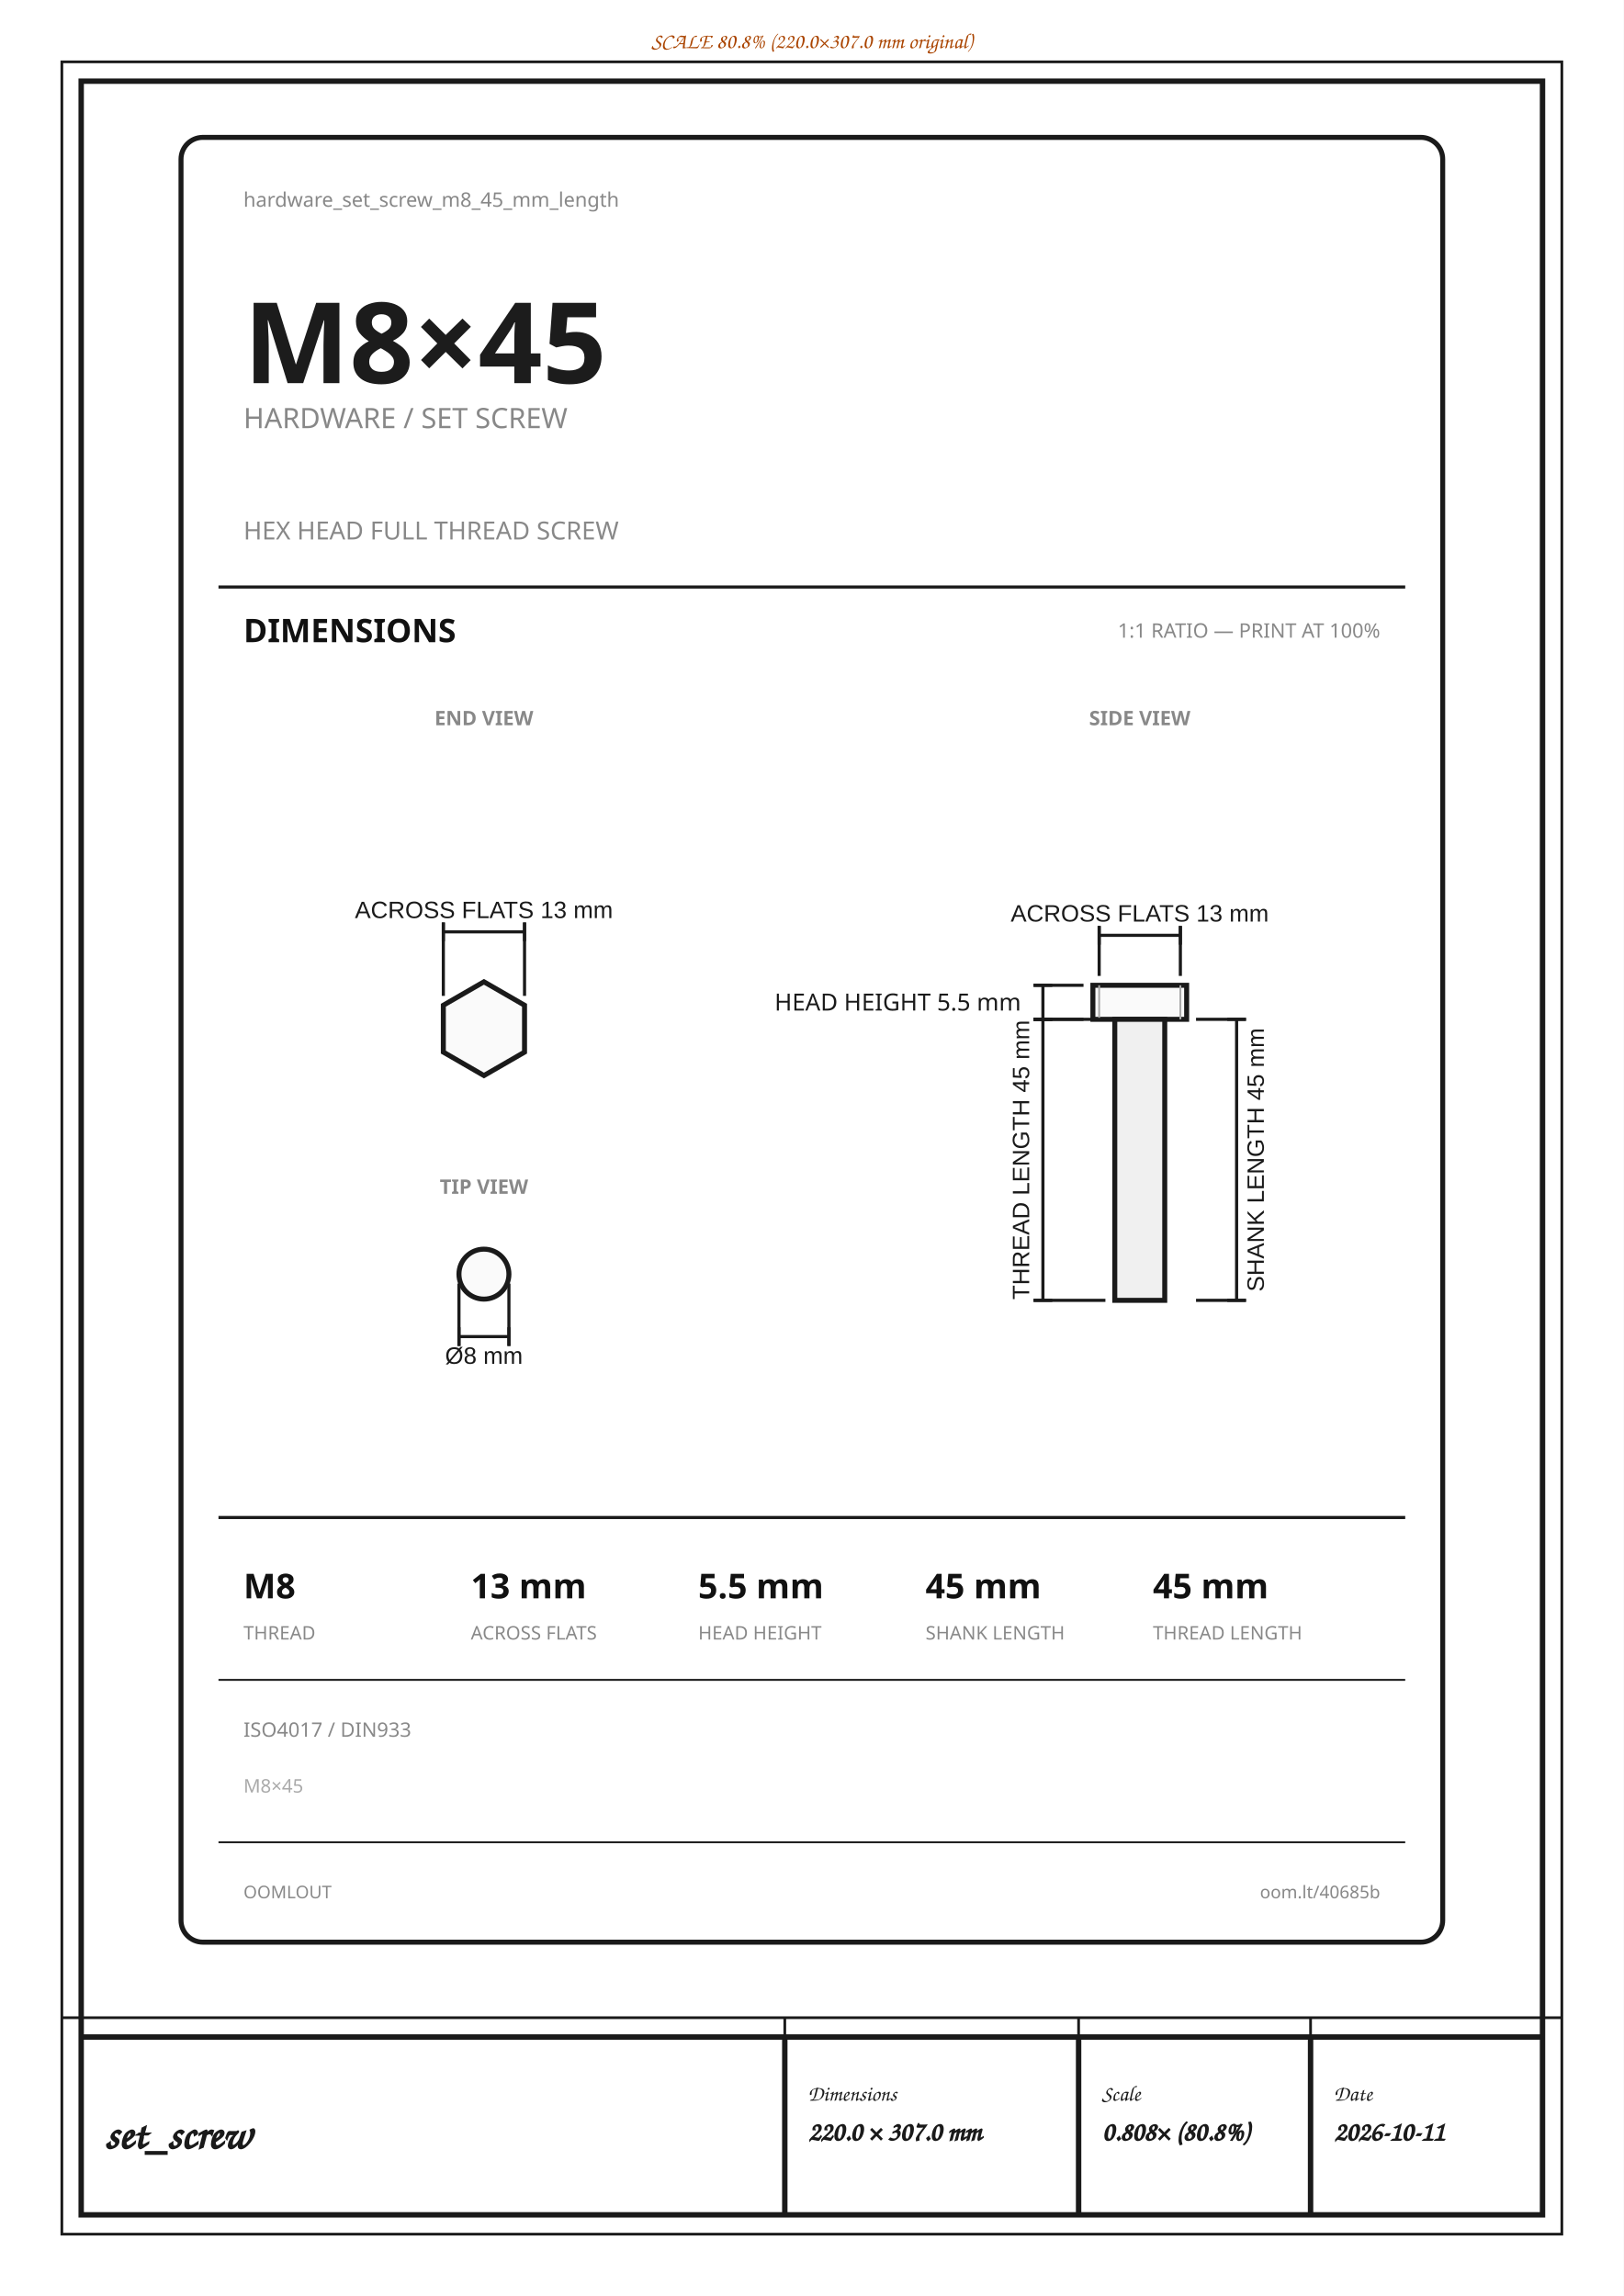
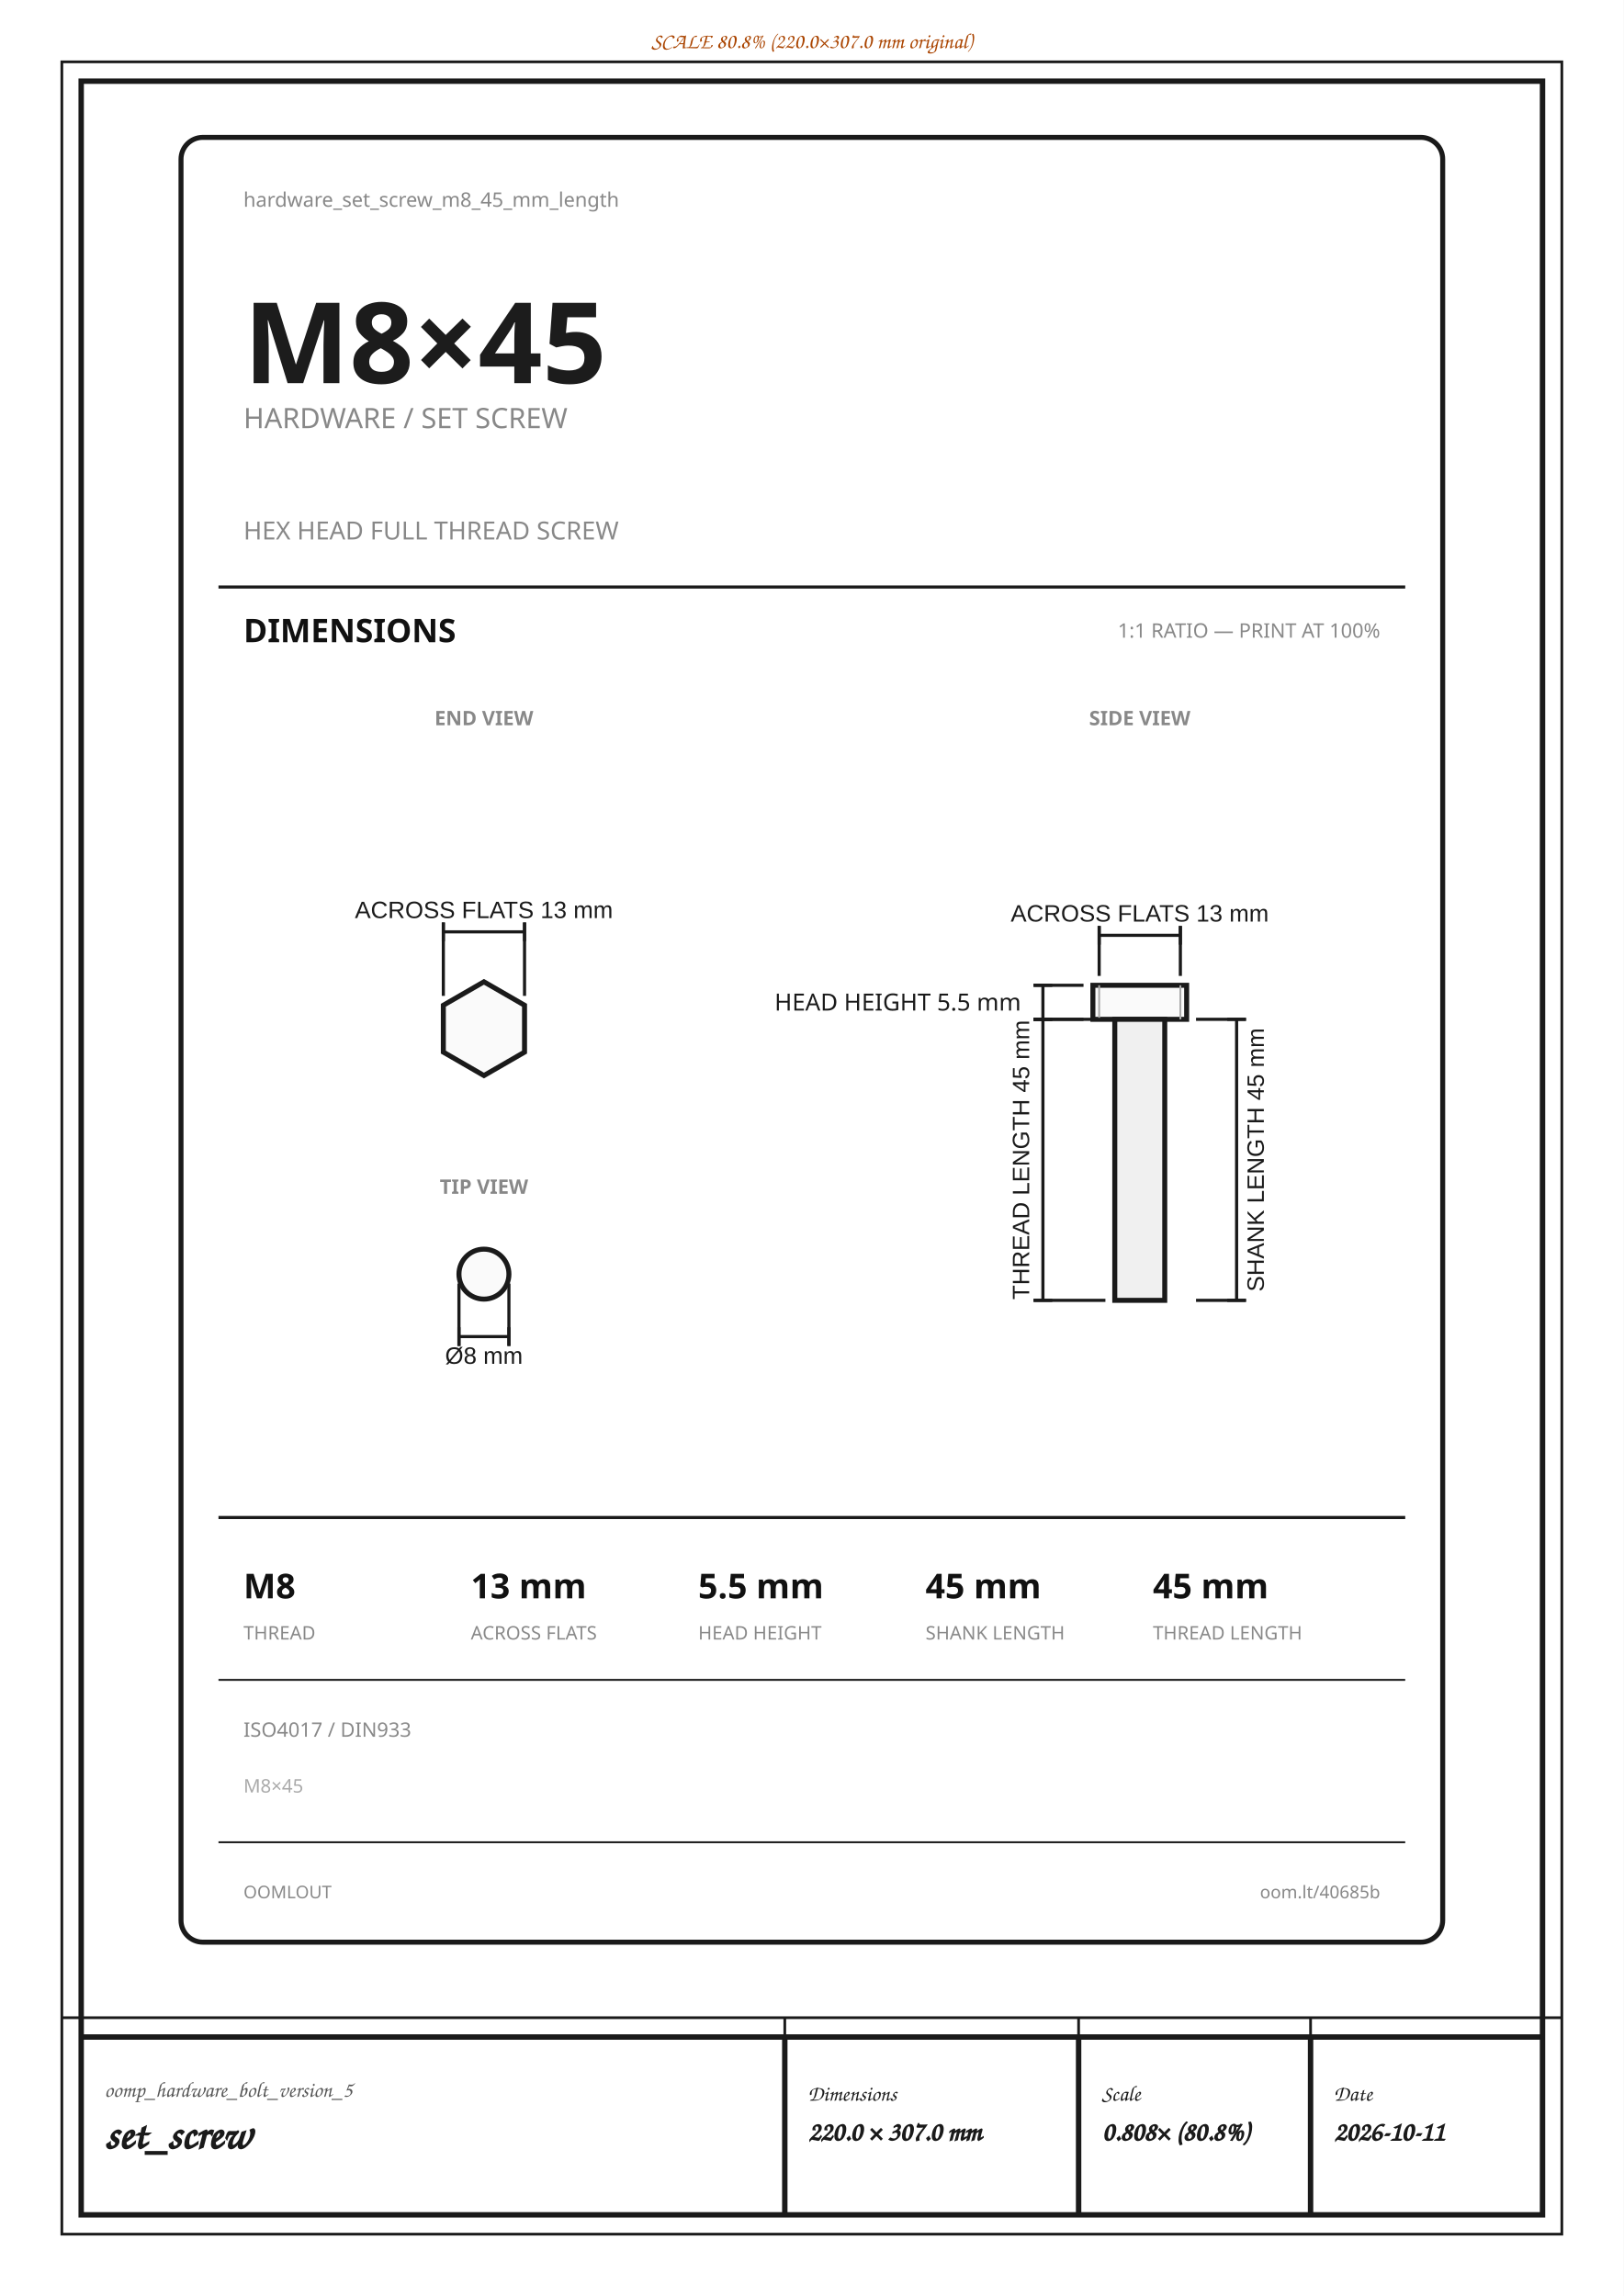
<svg xmlns="http://www.w3.org/2000/svg" width="210mm" height="297mm" viewBox="0 0 210 297">
  <rect x="0" y="0" width="210" height="297" fill="white" stroke="none" />
  <rect x="8" y="8" width="194" height="281" fill="none" stroke="#1A1A1A" stroke-width="0.35" />
  <rect x="10.5" y="10.5" width="189" height="276" fill="none" stroke="#1A1A1A" stroke-width="0.7" />
  <line x1="8" y1="261" x2="202" y2="261" stroke="#1A1A1A" stroke-width="0.35" />
  <line x1="10.5" y1="263.5" x2="199.5" y2="263.5" stroke="#1A1A1A" stroke-width="0.7" />
  <line x1="101.5" y1="261" x2="101.5" y2="286.5" stroke="#1A1A1A" stroke-width="0.35" />
  <line x1="101.5" y1="263.5" x2="101.5" y2="286.5" stroke="#1A1A1A" stroke-width="0.7" />
  <line x1="139.5" y1="261" x2="139.5" y2="286.5" stroke="#1A1A1A" stroke-width="0.35" />
  <line x1="139.5" y1="263.5" x2="139.5" y2="286.5" stroke="#1A1A1A" stroke-width="0.7" />
  <line x1="169.5" y1="261" x2="169.5" y2="286.5" stroke="#1A1A1A" stroke-width="0.35" />
  <line x1="169.5" y1="263.5" x2="169.5" y2="286.5" stroke="#1A1A1A" stroke-width="0.7" />
+   <text x="13.5" y="270.5" font-family="Swis721 Blk BT, comic sans ms" font-size="2.8" font-weight="normal" text-anchor="start" dominant-baseline="middle" fill="#555555" textLength="85" lengthAdjust="spacingAndGlyphs">oomp_hardware_bolt_version_5</text>
  <text x="13.5" y="276.5" font-family="Swis721 Blk BT, comic sans ms" font-size="5.5" font-weight="bold" text-anchor="start" dominant-baseline="middle" fill="#1A1A1A" textLength="85" lengthAdjust="spacingAndGlyphs">set_screw</text>
  <text x="104.5" y="271" font-family="Swis721 Blk BT, comic sans ms" font-size="2.8" font-weight="normal" text-anchor="start" dominant-baseline="middle" fill="#1A1A1A">Dimensions</text>
  <text x="104.5" y="276" font-family="Swis721 Blk BT, comic sans ms" font-size="3.5" font-weight="bold" text-anchor="start" dominant-baseline="middle" fill="#1A1A1A">220.0 × 307.0 mm</text>
  <text x="142.5" y="271" font-family="Swis721 Blk BT, comic sans ms" font-size="2.8" font-weight="normal" text-anchor="start" dominant-baseline="middle" fill="#1A1A1A">Scale</text>
  <text x="142.5" y="276" font-family="Swis721 Blk BT, comic sans ms" font-size="3.5" font-weight="bold" text-anchor="start" dominant-baseline="middle" fill="#1A1A1A">0.808× (80.8%)</text>
  <text x="172.5" y="271" font-family="Swis721 Blk BT, comic sans ms" font-size="2.8" font-weight="normal" text-anchor="start" dominant-baseline="middle" fill="#1A1A1A">Date</text>
  <text x="172.5" y="276" font-family="Swis721 Blk BT, comic sans ms" font-size="3.5" font-weight="bold" text-anchor="start" dominant-baseline="middle" fill="#1A1A1A">2026-10-11</text>
  <text x="105" y="5.5" font-family="Swis721 Blk BT, comic sans ms" font-size="2.8" font-weight="normal" text-anchor="middle" dominant-baseline="middle" fill="#AA4400">SCALE 80.8%  (220.0×307.0 mm original)</text>
  <g transform="translate(16.1401,10.5) scale(0.807818)">
    <rect x="5" y="5" width="210" height="297" fill="#ffffff" stroke="none" />
    <rect x="9" y="9" width="202" height="289" rx="3.5" ry="3.5" fill="none" stroke="#1A1A1A" stroke-width="0.8" />
    <text x="19" y="19" font-family="sans-serif" font-size="3.2" text-anchor="start" dominant-baseline="middle" fill="#888888">hardware_set_screw_m8_45_mm_length</text>
    <text x="19" y="42" font-family="sans-serif" font-size="18" font-weight="bold" text-anchor="start" dominant-baseline="middle" fill="#1C1C1C">M8×45</text>
    <text x="19" y="54" font-family="sans-serif" font-size="4.5" text-anchor="start" dominant-baseline="middle" fill="#888888">HARDWARE / SET SCREW</text>
    <text x="19" y="72" font-family="sans-serif" font-size="4" text-anchor="start" dominant-baseline="middle" fill="#888888">HEX HEAD FULL THREAD SCREW</text>
    <line x1="15" y1="81" x2="205" y2="81" fill="#333333" stroke="#1A1A1A" stroke-width="0.5" />
    <text x="19" y="88" font-family="sans-serif" font-size="5.2" font-weight="bold" text-anchor="start" dominant-baseline="middle" fill="#111111">DIMENSIONS</text>
    <text x="201" y="88" font-family="sans-serif" font-size="3.2" text-anchor="end" dominant-baseline="middle" fill="#888888">1:1 RATIO  —  PRINT AT 100%</text>
    <text x="57.5" y="102" font-family="sans-serif" font-size="3.2" font-weight="bold" text-anchor="middle" dominant-baseline="middle" fill="#888888">END VIEW</text>
    <text x="162.5" y="102" font-family="sans-serif" font-size="3.2" font-weight="bold" text-anchor="middle" dominant-baseline="middle" fill="#888888">SIDE VIEW</text>
    <polygon points="57.5,144.218 51,147.971 51,155.476 57.5,159.229 64,155.476 64,147.971" fill="#FAFAFA" stroke="#1A1A1A" stroke-width="0.8" />
    <line x1="51" y1="146.471" x2="51" y2="134.718" fill="#1A1A1A" stroke="#1A1A1A" stroke-width="0.5" />
    <line x1="64" y1="146.471" x2="64" y2="134.718" fill="#1A1A1A" stroke="#1A1A1A" stroke-width="0.5" />
    <line x1="51" y1="136.218" x2="64" y2="136.218" fill="#1A1A1A" stroke="#1A1A1A" stroke-width="0.5" />
    <line x1="51" y1="137.718" x2="51" y2="134.718" fill="#1A1A1A" stroke="#1A1A1A" stroke-width="0.5" />
    <line x1="64" y1="137.718" x2="64" y2="134.718" fill="#1A1A1A" stroke="#1A1A1A" stroke-width="0.5" />
    <text x="57.5" y="132.938" font-family="Arial, Helvetica, sans-serif" font-size="3.8" text-anchor="middle" dominant-baseline="middle" fill="#1A1A1A">ACROSS FLATS  13 mm</text>
    <text x="57.5" y="177.029" font-family="sans-serif" font-size="3.2" font-weight="bold" text-anchor="middle" dominant-baseline="middle" fill="#888888">TIP VIEW</text>
    <circle cx="57.5" cy="191.029" r="4" fill="#FAFAFA" stroke="#1A1A1A" stroke-width="0.8" />
    <line x1="53.5" y1="192.529" x2="53.5" y2="202.529" fill="#1A1A1A" stroke="#1A1A1A" stroke-width="0.5" />
    <line x1="61.5" y1="192.529" x2="61.5" y2="202.529" fill="#1A1A1A" stroke="#1A1A1A" stroke-width="0.5" />
    <line x1="53.5" y1="201.029" x2="61.5" y2="201.029" fill="#1A1A1A" stroke="#1A1A1A" stroke-width="0.5" />
    <line x1="53.5" y1="202.529" x2="53.5" y2="199.529" fill="#1A1A1A" stroke="#1A1A1A" stroke-width="0.5" />
    <line x1="61.5" y1="202.529" x2="61.5" y2="199.529" fill="#1A1A1A" stroke="#1A1A1A" stroke-width="0.5" />
    <text x="57.5" y="204.309" font-family="Arial, Helvetica, sans-serif" font-size="3.8" text-anchor="middle" dominant-baseline="middle" fill="#1A1A1A">Ø8 mm</text>
    <rect x="154.994" y="144.775" width="15.011" height="5.45" fill="#FAFAFA" stroke="#1A1A1A" stroke-width="0.8" />
    <line x1="156" y1="150.225" x2="156" y2="144.775" fill="#333333" stroke="#AAAAAA" stroke-width="0.3" />
    <line x1="169" y1="150.225" x2="169" y2="144.775" fill="#333333" stroke="#AAAAAA" stroke-width="0.3" />
    <rect x="158.5" y="150.225" width="8" height="45" fill="#F0F0F0" stroke="#1A1A1A" stroke-width="0.8" />
    <line x1="156" y1="143.275" x2="156" y2="135.275" fill="#1A1A1A" stroke="#1A1A1A" stroke-width="0.5" />
    <line x1="169" y1="143.275" x2="169" y2="135.275" fill="#1A1A1A" stroke="#1A1A1A" stroke-width="0.5" />
    <line x1="156" y1="136.775" x2="169" y2="136.775" fill="#1A1A1A" stroke="#1A1A1A" stroke-width="0.5" />
    <line x1="156" y1="138.275" x2="156" y2="135.275" fill="#1A1A1A" stroke="#1A1A1A" stroke-width="0.5" />
    <line x1="169" y1="138.275" x2="169" y2="135.275" fill="#1A1A1A" stroke="#1A1A1A" stroke-width="0.5" />
    <text x="162.5" y="133.495" font-family="Arial, Helvetica, sans-serif" font-size="3.8" text-anchor="middle" dominant-baseline="middle" fill="#1A1A1A">ACROSS FLATS  13 mm</text>
    <line x1="153.494" y1="150.225" x2="145.494" y2="150.225" fill="#333333" stroke="#1A1A1A" stroke-width="0.5" />
    <line x1="145.494" y1="150.225" x2="148.494" y2="150.225" fill="#333333" stroke="#1A1A1A" stroke-width="0.5" />
    <line x1="153.494" y1="144.775" x2="145.494" y2="144.775" fill="#333333" stroke="#1A1A1A" stroke-width="0.5" />
    <line x1="145.494" y1="144.775" x2="148.494" y2="144.775" fill="#333333" stroke="#1A1A1A" stroke-width="0.5" />
    <line x1="146.994" y1="150.225" x2="146.994" y2="144.775" fill="#333333" stroke="#1A1A1A" stroke-width="0.5" />
    <text x="143.494" y="147.5" font-family="sans-serif" font-size="3.8" text-anchor="end" dominant-baseline="middle" fill="#1A1A1A">HEAD HEIGHT  5.5 mm</text>
    <line x1="171.506" y1="195.225" x2="179.506" y2="195.225" fill="#1A1A1A" stroke="#1A1A1A" stroke-width="0.5" />
    <line x1="171.506" y1="150.225" x2="179.506" y2="150.225" fill="#1A1A1A" stroke="#1A1A1A" stroke-width="0.5" />
    <line x1="178.006" y1="195.225" x2="178.006" y2="150.225" fill="#1A1A1A" stroke="#1A1A1A" stroke-width="0.5" />
    <line x1="176.506" y1="195.225" x2="179.506" y2="195.225" fill="#1A1A1A" stroke="#1A1A1A" stroke-width="0.5" />
    <line x1="176.506" y1="150.225" x2="179.506" y2="150.225" fill="#1A1A1A" stroke="#1A1A1A" stroke-width="0.5" />
    <text x="181.286" y="172.725" font-family="Arial, Helvetica, sans-serif" font-size="3.8" text-anchor="middle" dominant-baseline="middle" fill="#1A1A1A" transform="rotate(-90.000,181.2856,172.725)">SHANK LENGTH  45 mm</text>
    <line x1="157" y1="195.225" x2="145.494" y2="195.225" fill="#1A1A1A" stroke="#1A1A1A" stroke-width="0.5" />
    <line x1="157" y1="150.225" x2="145.494" y2="150.225" fill="#1A1A1A" stroke="#1A1A1A" stroke-width="0.5" />
    <line x1="146.994" y1="195.225" x2="146.994" y2="150.225" fill="#1A1A1A" stroke="#1A1A1A" stroke-width="0.5" />
    <line x1="145.494" y1="195.225" x2="148.494" y2="195.225" fill="#1A1A1A" stroke="#1A1A1A" stroke-width="0.5" />
    <line x1="145.494" y1="150.225" x2="148.494" y2="150.225" fill="#1A1A1A" stroke="#1A1A1A" stroke-width="0.5" />
    <text x="143.714" y="172.725" font-family="Arial, Helvetica, sans-serif" font-size="3.8" text-anchor="middle" dominant-baseline="middle" fill="#1A1A1A" transform="rotate(-90.000,143.7144,172.725)">THREAD LENGTH  45 mm</text>
    <line x1="15" y1="230" x2="205" y2="230" fill="#333333" stroke="#1A1A1A" stroke-width="0.5" />
    <text x="19" y="241" font-family="sans-serif" font-size="5.5" font-weight="bold" text-anchor="start" dominant-baseline="middle" fill="#111111">M8</text>
    <text x="19" y="248.5" font-family="sans-serif" font-size="3" text-anchor="start" dominant-baseline="middle" fill="#888888">THREAD</text>
    <text x="55.4" y="241" font-family="sans-serif" font-size="5.5" font-weight="bold" text-anchor="start" dominant-baseline="middle" fill="#111111">13 mm</text>
    <text x="55.4" y="248.5" font-family="sans-serif" font-size="3" text-anchor="start" dominant-baseline="middle" fill="#888888">ACROSS FLATS</text>
    <text x="91.8" y="241" font-family="sans-serif" font-size="5.5" font-weight="bold" text-anchor="start" dominant-baseline="middle" fill="#111111">5.5 mm</text>
    <text x="91.8" y="248.5" font-family="sans-serif" font-size="3" text-anchor="start" dominant-baseline="middle" fill="#888888">HEAD HEIGHT</text>
    <text x="128.2" y="241" font-family="sans-serif" font-size="5.5" font-weight="bold" text-anchor="start" dominant-baseline="middle" fill="#111111">45 mm</text>
    <text x="128.2" y="248.5" font-family="sans-serif" font-size="3" text-anchor="start" dominant-baseline="middle" fill="#888888">SHANK LENGTH</text>
    <text x="164.6" y="241" font-family="sans-serif" font-size="5.5" font-weight="bold" text-anchor="start" dominant-baseline="middle" fill="#111111">45 mm</text>
    <text x="164.6" y="248.5" font-family="sans-serif" font-size="3" text-anchor="start" dominant-baseline="middle" fill="#888888">THREAD LENGTH</text>
    <line x1="15" y1="256" x2="205" y2="256" fill="#333333" stroke="#1A1A1A" stroke-width="0.3" />
    <text x="19" y="264" font-family="sans-serif" font-size="3.2" text-anchor="start" dominant-baseline="middle" fill="#888888">ISO4017 / DIN933</text>
    <text x="19" y="273" font-family="sans-serif" font-size="3" text-anchor="start" dominant-baseline="middle" fill="#aaaaaa">M8×45</text>
    <line x1="15" y1="282" x2="205" y2="282" fill="#333333" stroke="#1A1A1A" stroke-width="0.3" />
    <text x="19" y="290" font-family="sans-serif" font-size="2.8" text-anchor="start" dominant-baseline="middle" fill="#888888">OOMLOUT</text>
    <text x="201" y="290" font-family="sans-serif" font-size="2.8" text-anchor="end" dominant-baseline="middle" fill="#888888">oom.lt/40685b</text>
  </g>
</svg>
